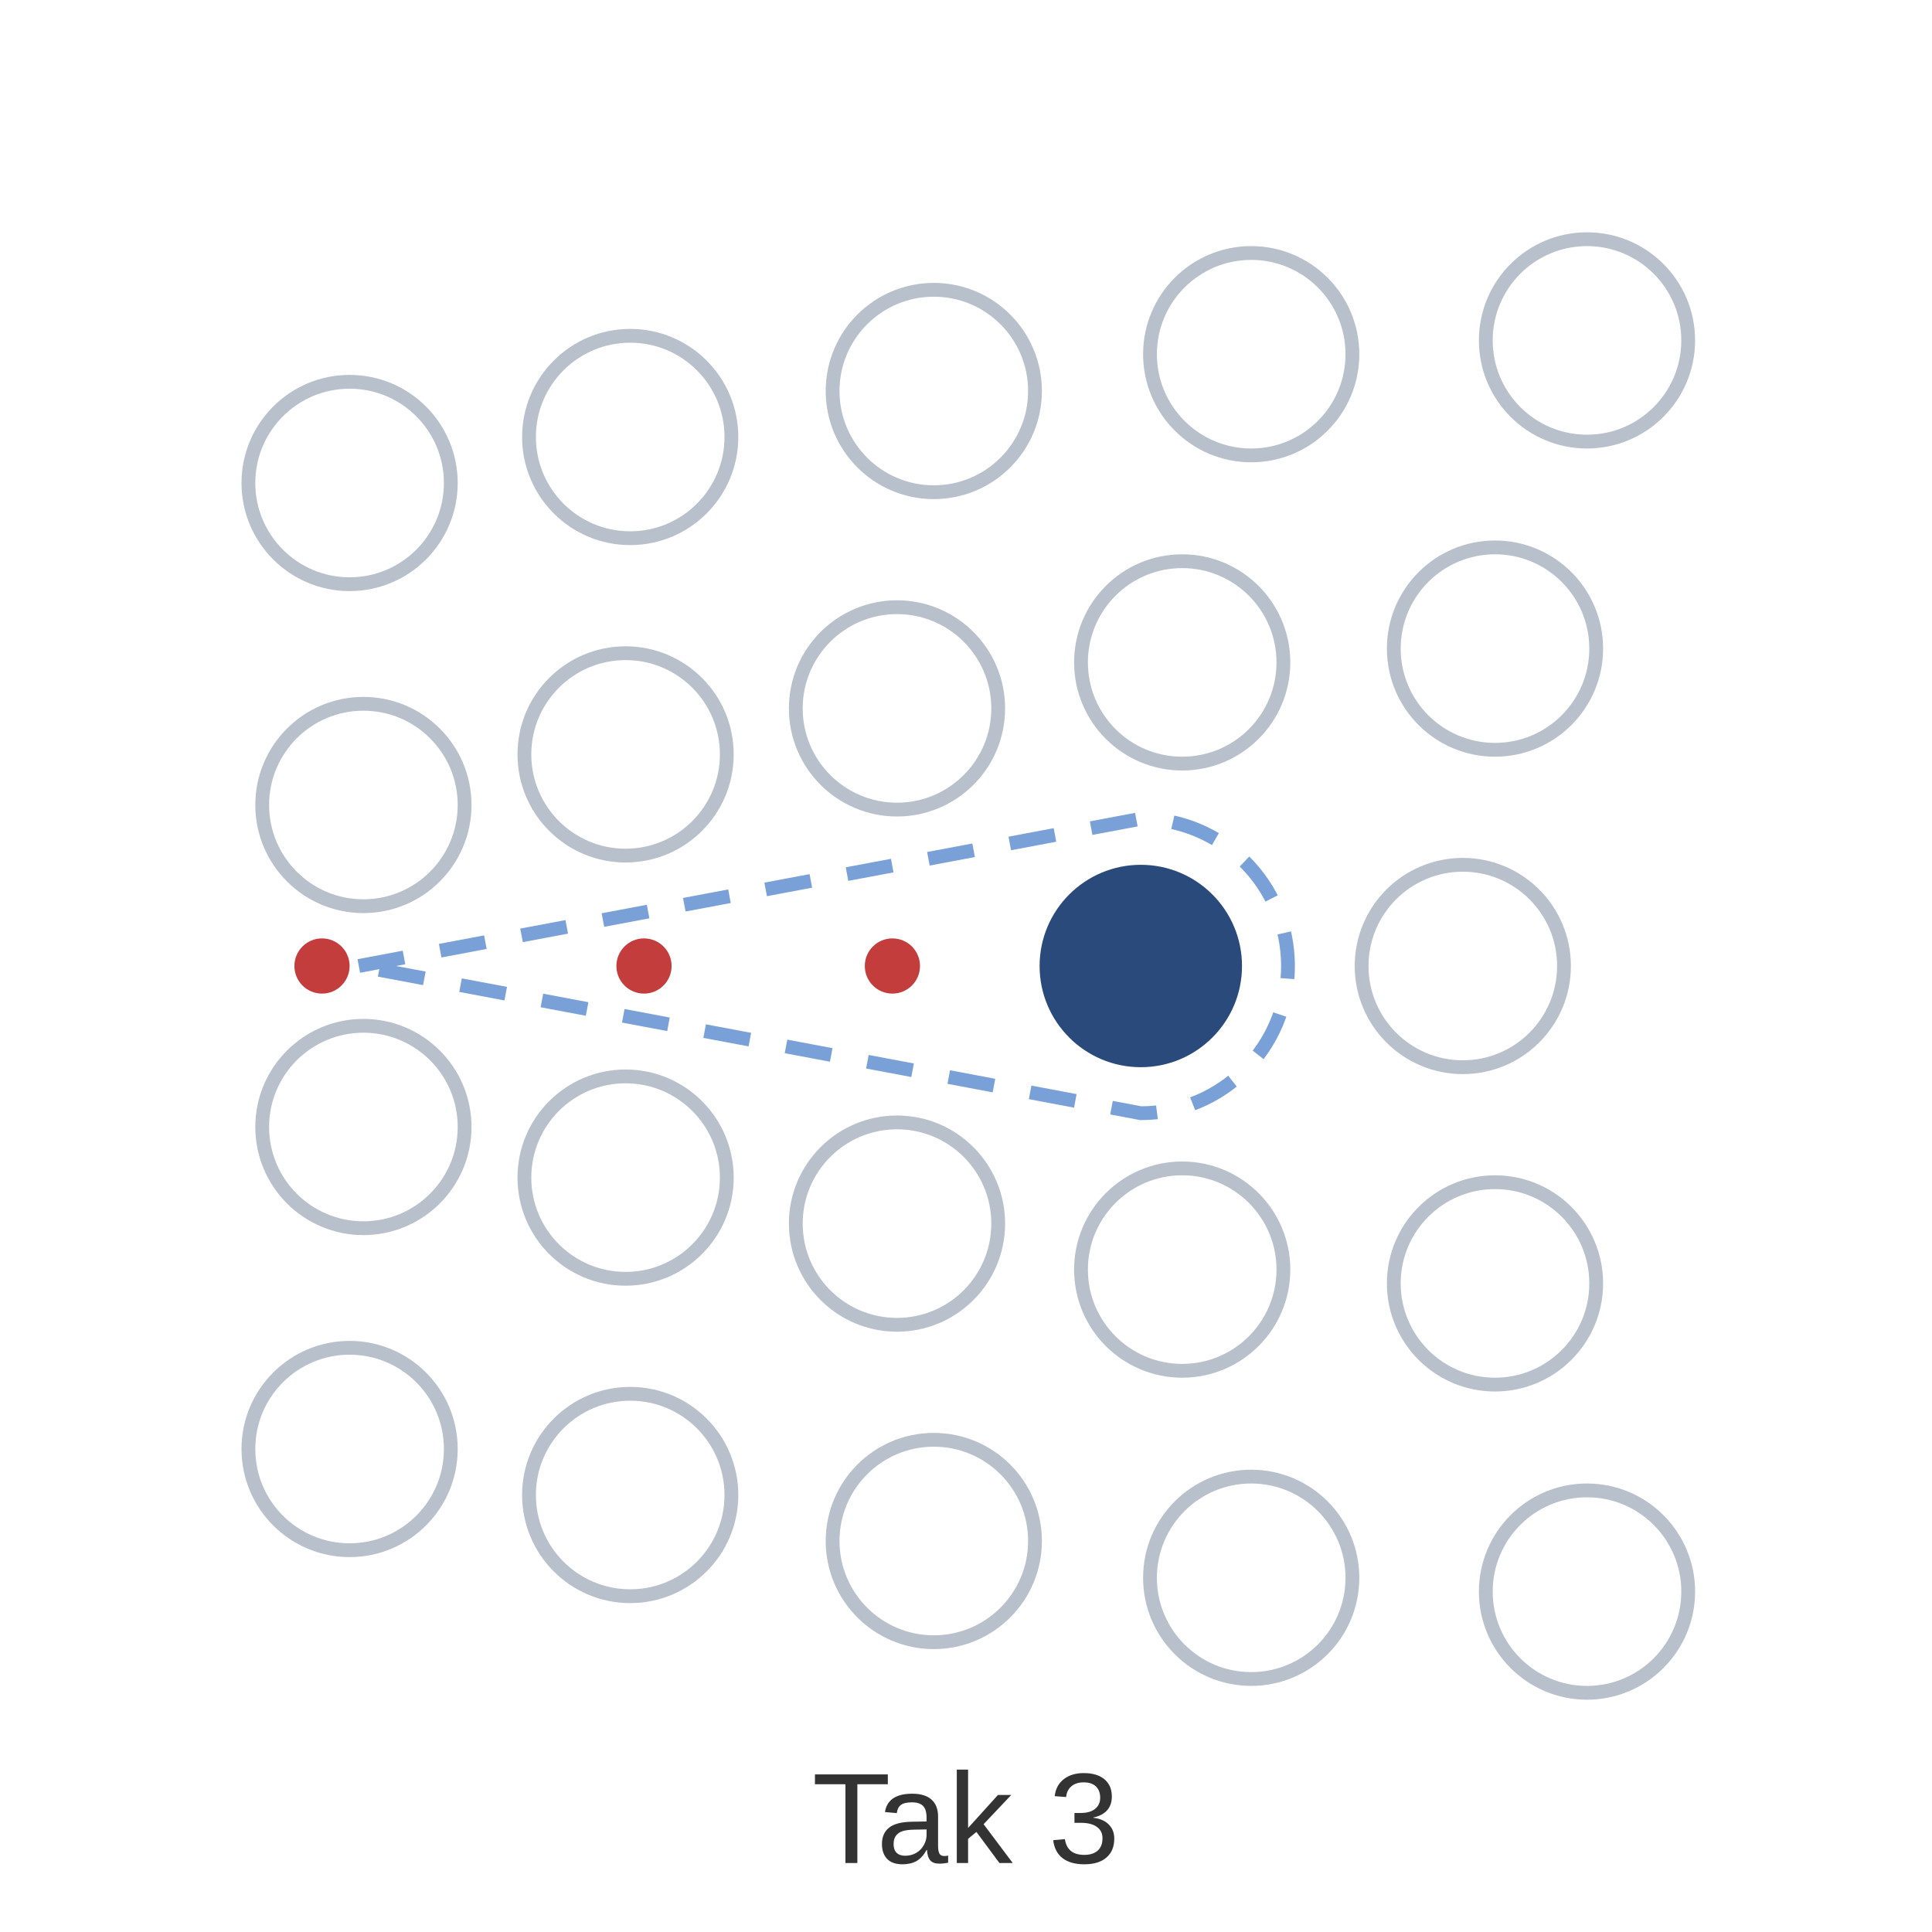
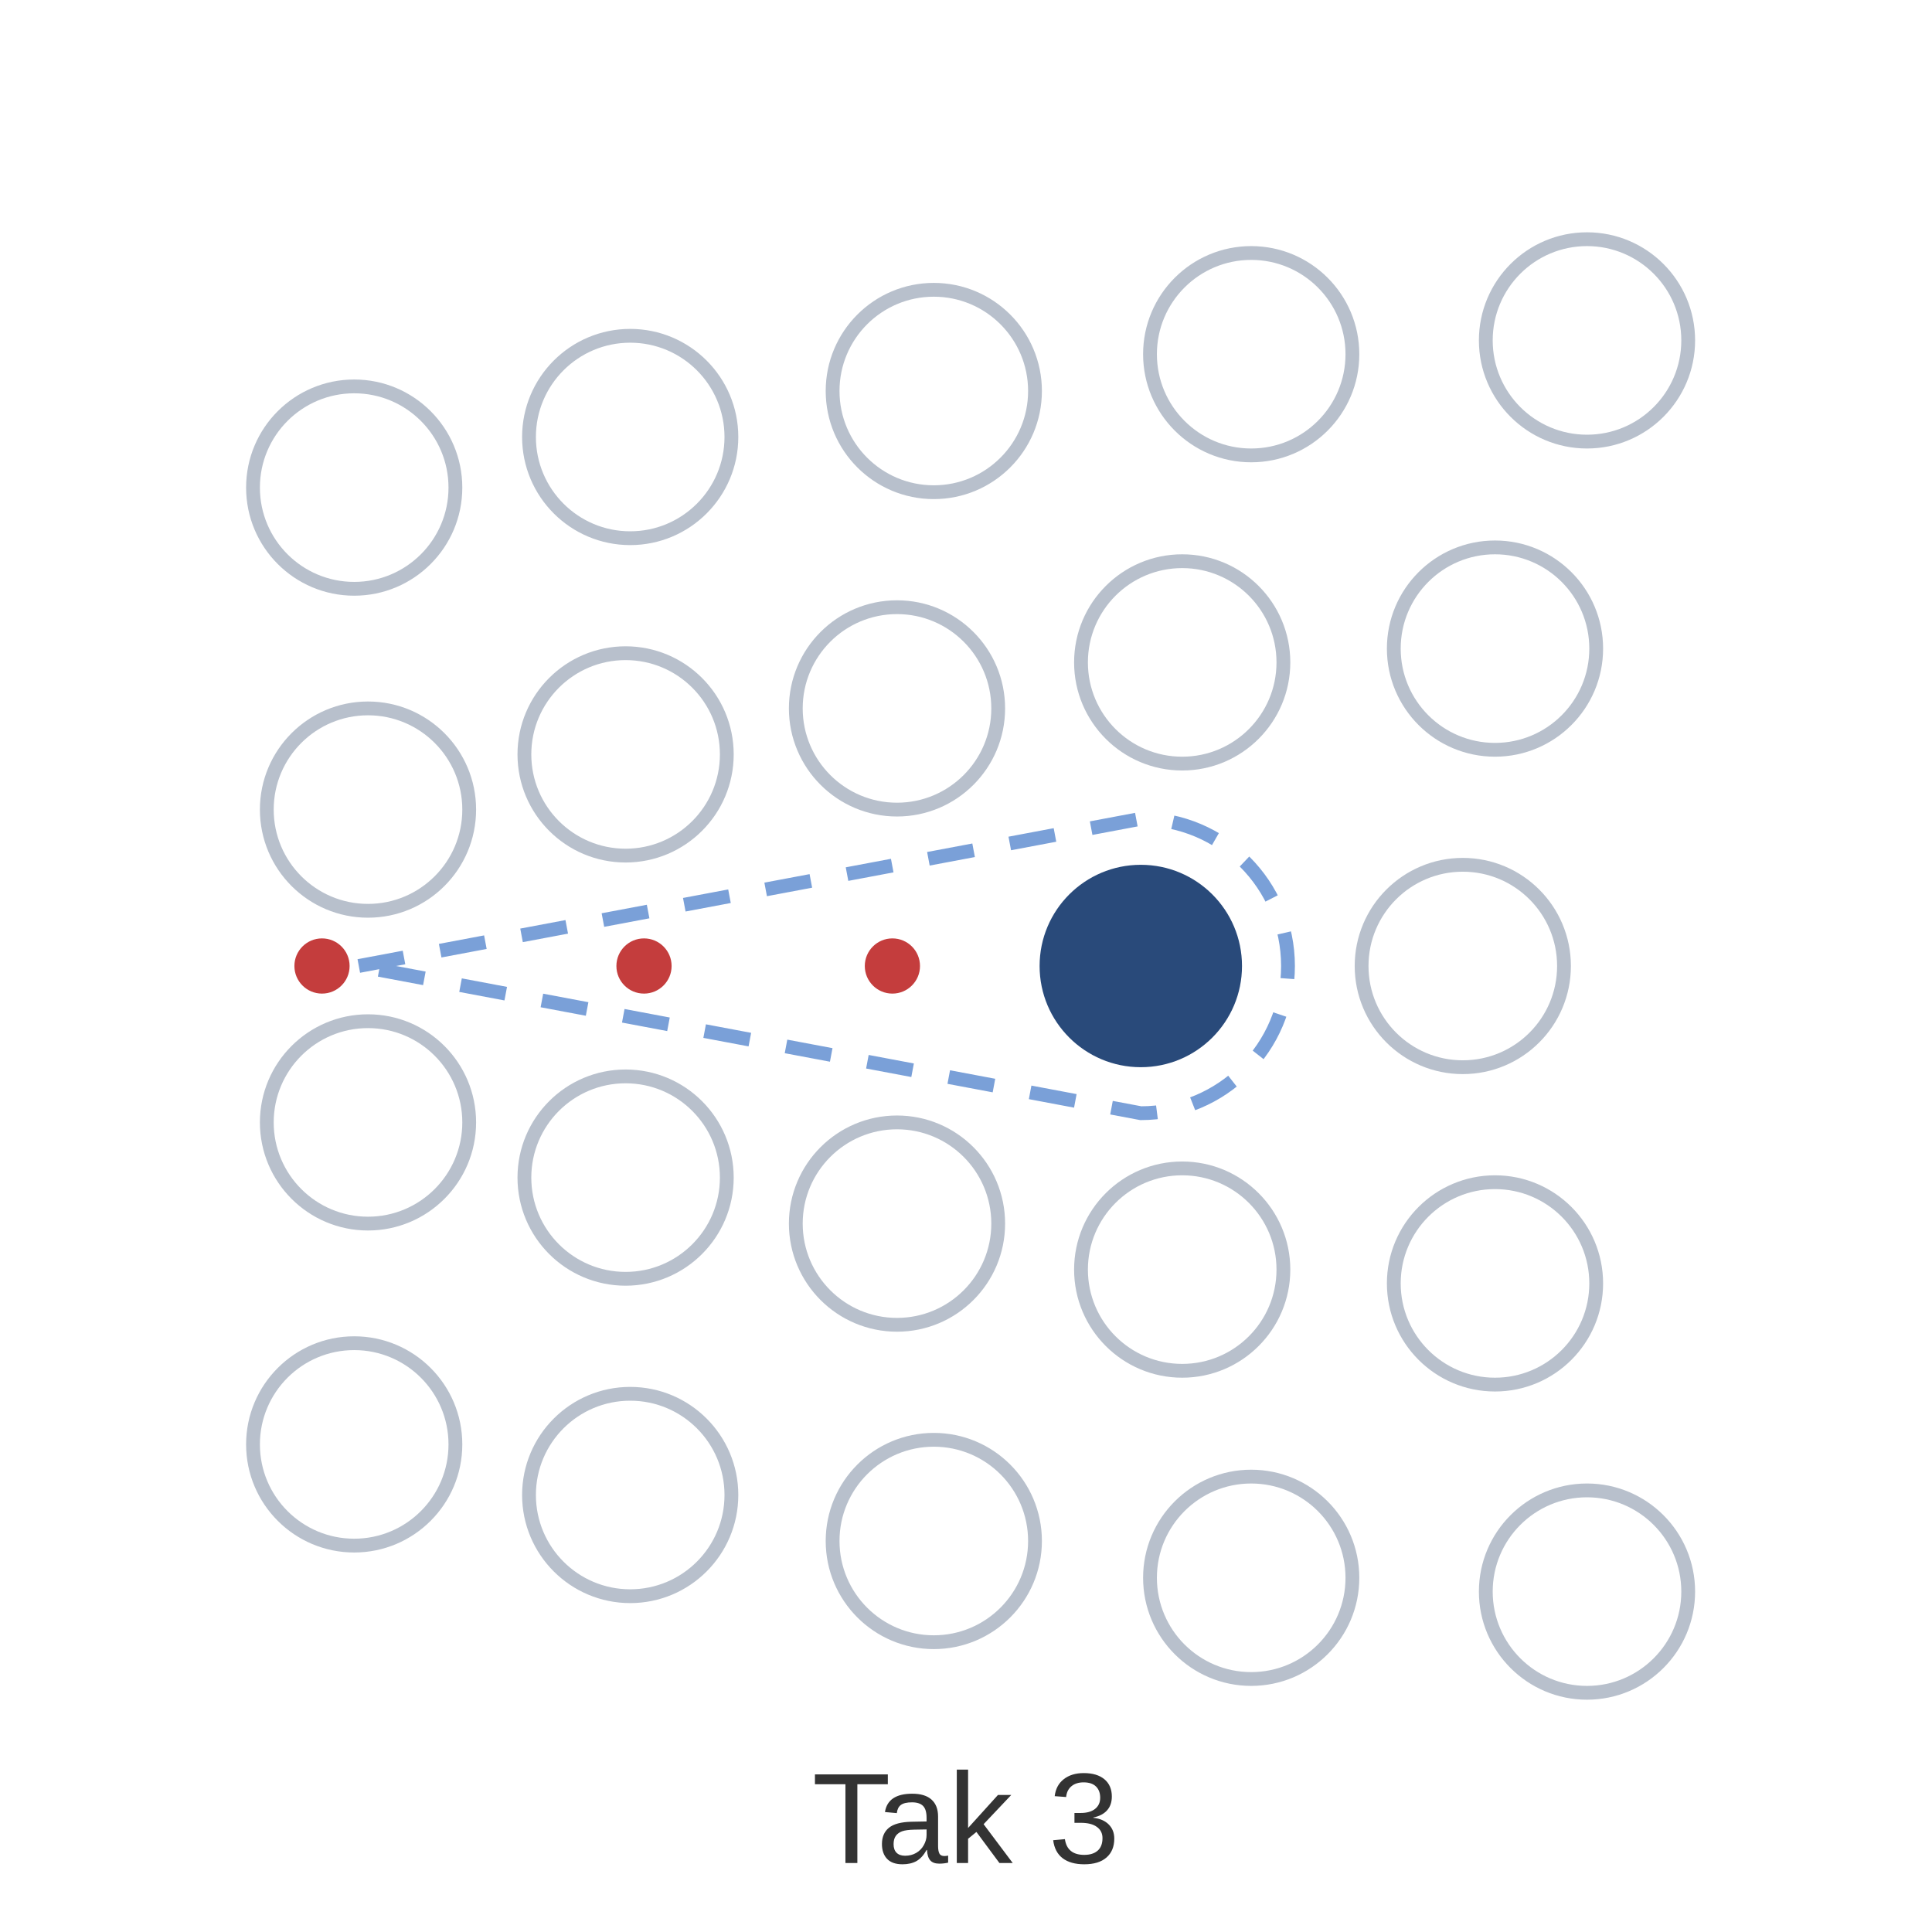
<svg xmlns="http://www.w3.org/2000/svg" width="420" height="420" viewBox="0 0 420 420">
  <rect width="100%" height="100%" fill="white" />
  <g fill="none" stroke="#b8c0cc" stroke-width="3">
-     <circle cx="76" cy="105" r="22" />
+     <circle cx="77" cy="106" r="22" />
    <circle cx="137" cy="95" r="22" />
    <circle cx="203" cy="85" r="22" />
    <circle cx="272" cy="77" r="22" />
    <circle cx="345" cy="74" r="22" />
-     <circle cx="79" cy="175" r="22" />
+     <circle cx="80" cy="176" r="22" />
    <circle cx="136" cy="164" r="22" />
    <circle cx="195" cy="154" r="22" />
    <circle cx="257" cy="144" r="22" />
    <circle cx="325" cy="141" r="22" />
    <circle cx="318" cy="210" r="22" />
-     <circle cx="79" cy="245" r="22" />
+     <circle cx="80" cy="244" r="22" />
    <circle cx="136" cy="256" r="22" />
    <circle cx="195" cy="266" r="22" />
    <circle cx="257" cy="276" r="22" />
    <circle cx="325" cy="279" r="22" />
-     <circle cx="76" cy="315" r="22" />
+     <circle cx="77" cy="314" r="22" />
    <circle cx="137" cy="325" r="22" />
    <circle cx="203" cy="335" r="22" />
    <circle cx="272" cy="343" r="22" />
    <circle cx="345" cy="346" r="22" />
  </g>
  <circle cx="248" cy="210" r="22" fill="#294a7a" />
  <circle cx="70" cy="210" r="6" fill="#c43d3d" />
  <circle cx="140" cy="210" r="6" fill="#c43d3d" />
  <circle cx="194" cy="210" r="6" fill="#c43d3d" />
  <path d="     M 78 210     L 248 178     A 32 32 0 0 1 248 242     Z" fill="none" stroke="#7aa0d8" stroke-width="3" stroke-dasharray="10 8" />
  <text x="210" y="405" text-anchor="middle" font-family="Arial, sans-serif" font-size="28" fill="#333">
    Tak 3
  </text>
</svg>
